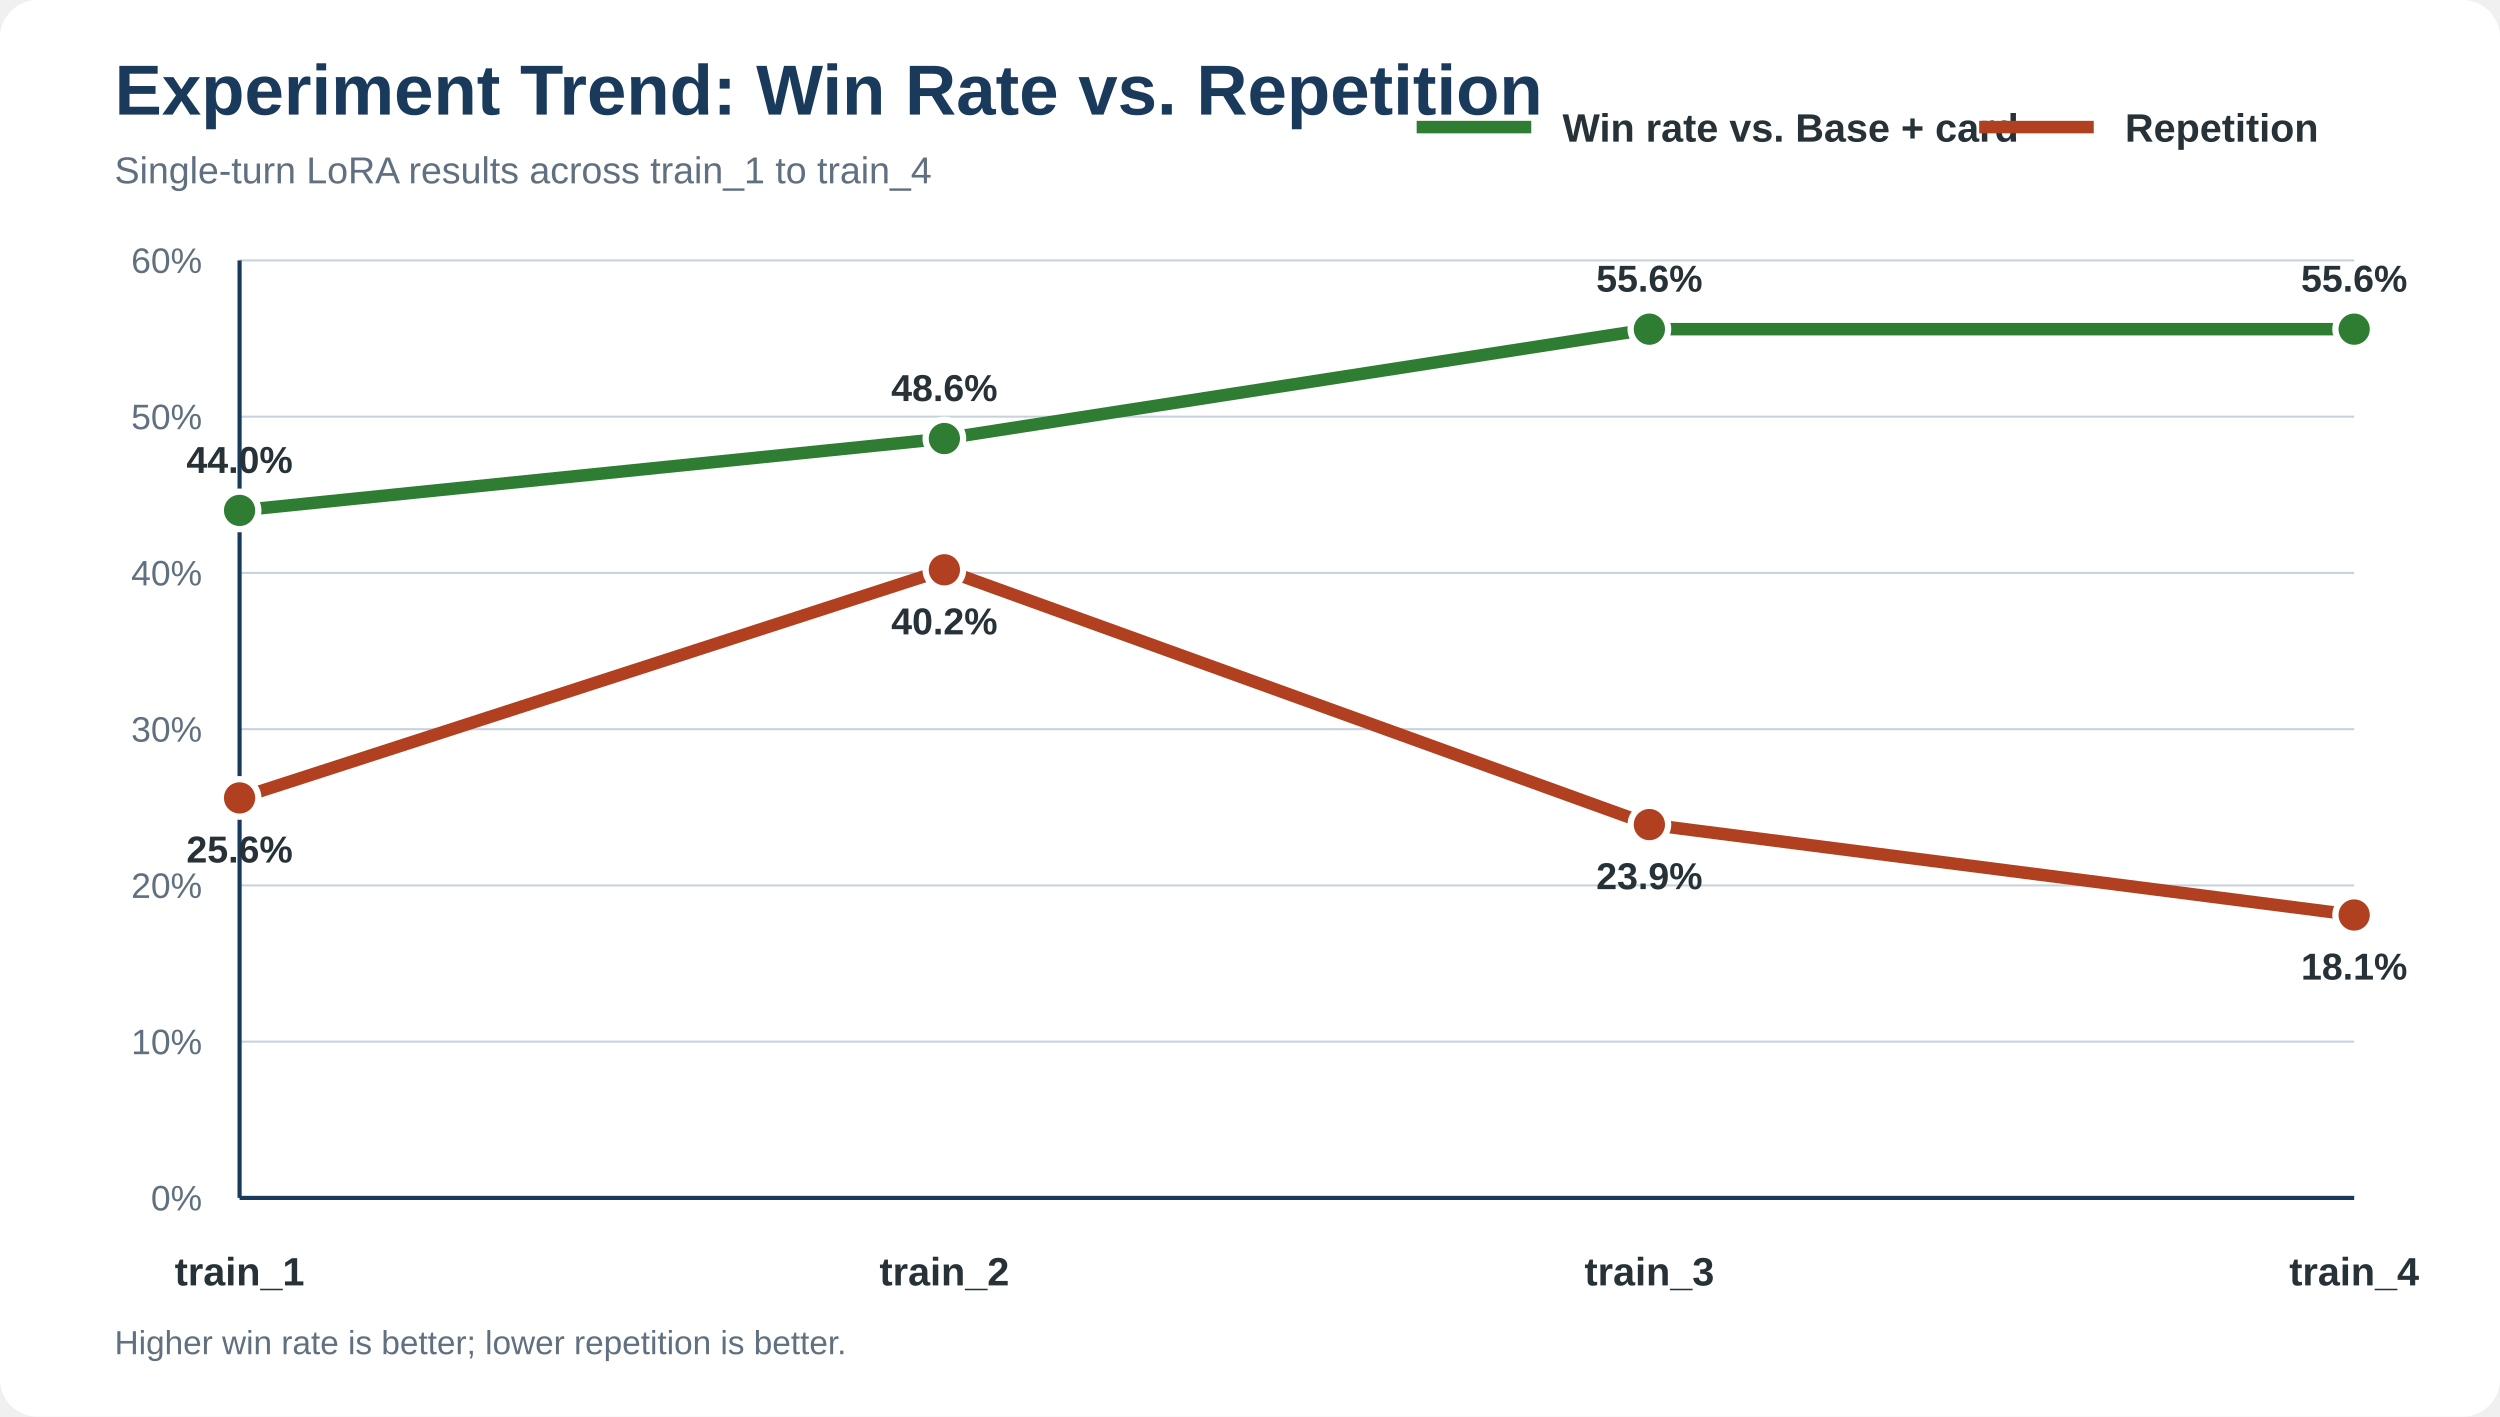
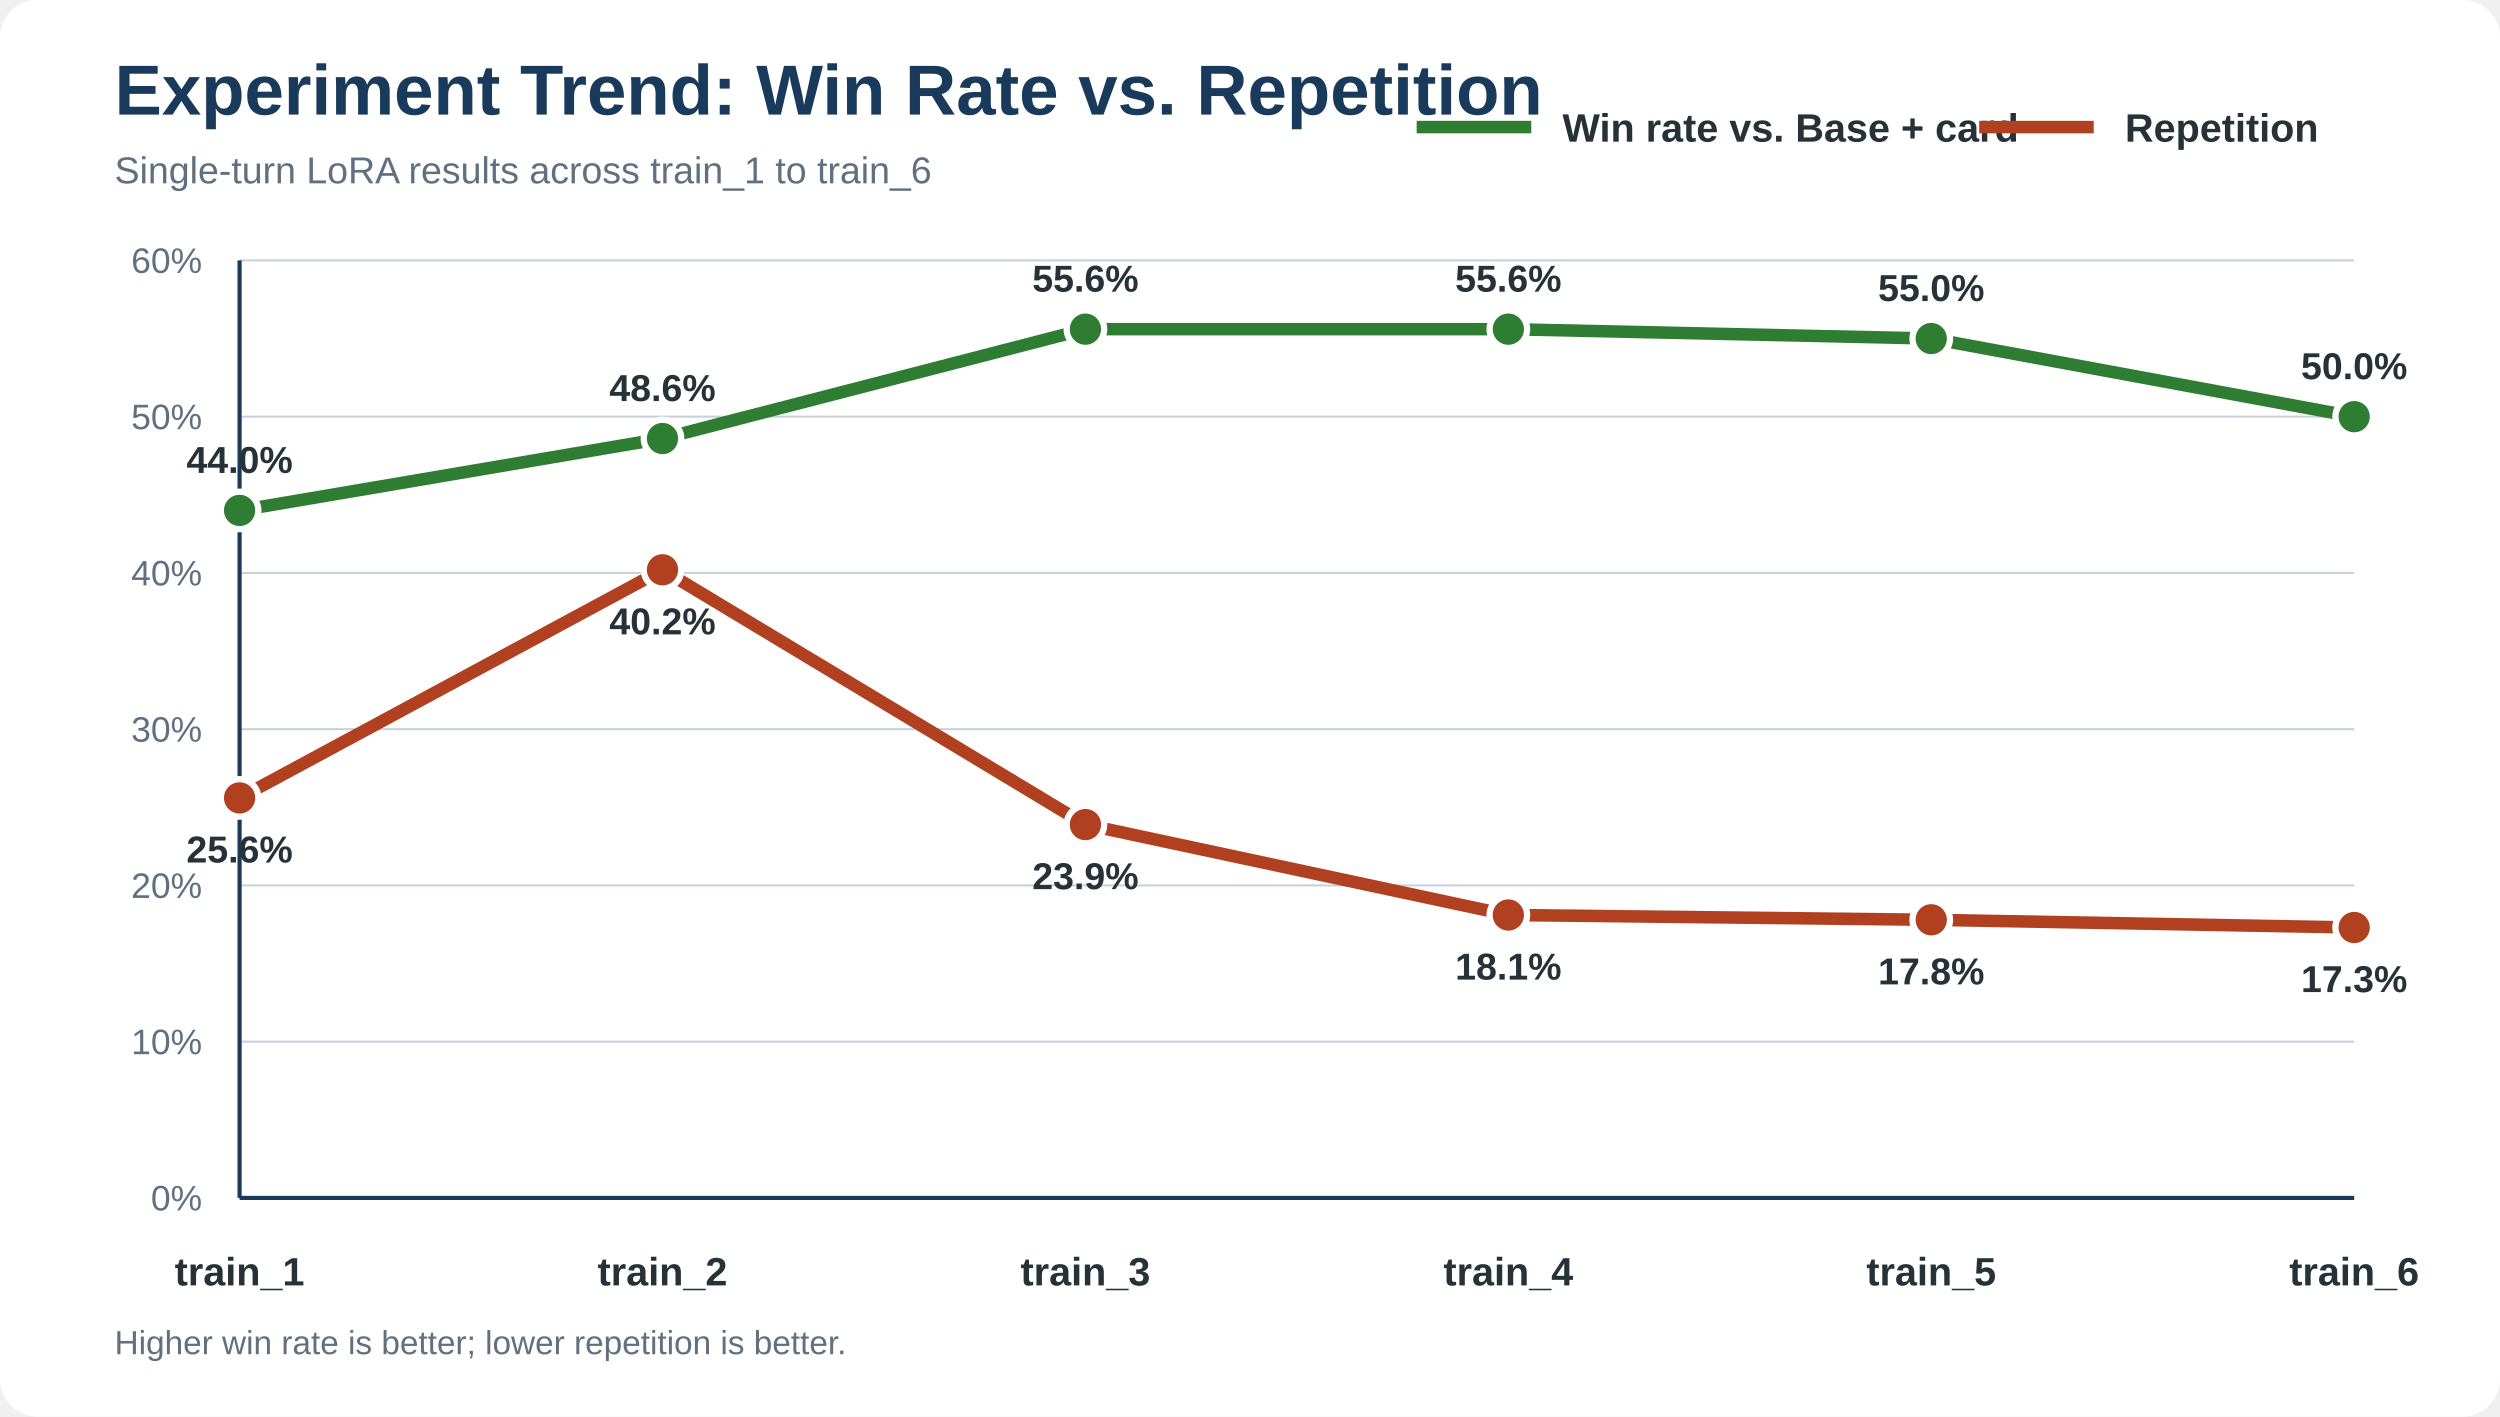
<svg xmlns="http://www.w3.org/2000/svg" width="1200" height="680" viewBox="0 0 1200 680" role="img" aria-labelledby="title">
  <rect width="1200" height="680" rx="18" fill="#ffffff" />
  <style>
    text { font-family: Arial, Helvetica, sans-serif; fill: #263238; }
    .title { font-size: 34px; font-weight: 700; fill: #1a3a5c; }
    .subtitle { font-size: 18px; fill: #607080; }
    .axis { font-size: 17px; fill: #607080; }
    .label { font-size: 19px; font-weight: 600; }
    .value { font-size: 18px; font-weight: 700; }
    .note { font-size: 16px; fill: #607080; }
  </style>
  <text x="55.0" y="55.0" text-anchor="start" class="title">Experiment Trend: Win Rate vs. Repetition</text>
-   <text x="55.0" y="88.0" text-anchor="start" class="subtitle">Single-turn LoRA results across train_1 to train_4</text>
+   <text x="55.0" y="88.0" text-anchor="start" class="subtitle">Single-turn LoRA results across train_1 to train_6</text>
  <line x1="115.0" y1="575.0" x2="1130.0" y2="575.0" stroke="#c8d2dc" stroke-width="1" />
  <text x="97.0" y="581.0" text-anchor="end" class="axis">0%</text>
  <line x1="115.0" y1="500.0" x2="1130.0" y2="500.0" stroke="#c8d2dc" stroke-width="1" />
  <text x="97.0" y="506.0" text-anchor="end" class="axis">10%</text>
  <line x1="115.0" y1="425.0" x2="1130.0" y2="425.0" stroke="#c8d2dc" stroke-width="1" />
  <text x="97.0" y="431.0" text-anchor="end" class="axis">20%</text>
  <line x1="115.0" y1="350.0" x2="1130.0" y2="350.0" stroke="#c8d2dc" stroke-width="1" />
  <text x="97.0" y="356.0" text-anchor="end" class="axis">30%</text>
  <line x1="115.0" y1="275.0" x2="1130.0" y2="275.0" stroke="#c8d2dc" stroke-width="1" />
  <text x="97.0" y="281.0" text-anchor="end" class="axis">40%</text>
  <line x1="115.0" y1="200.0" x2="1130.0" y2="200.0" stroke="#c8d2dc" stroke-width="1" />
  <text x="97.0" y="206.0" text-anchor="end" class="axis">50%</text>
  <line x1="115.0" y1="125.0" x2="1130.0" y2="125.0" stroke="#c8d2dc" stroke-width="1" />
  <text x="97.0" y="131.0" text-anchor="end" class="axis">60%</text>
  <line x1="115.0" y1="125.0" x2="115.0" y2="575.0" stroke="#1a3a5c" stroke-width="2" />
  <line x1="115.0" y1="575.0" x2="1130.0" y2="575.0" stroke="#1a3a5c" stroke-width="2" />
  <text x="115.0" y="617.0" text-anchor="middle" class="label">train_1</text>
-   <text x="453.3" y="617.0" text-anchor="middle" class="label">train_2</text>
-   <text x="791.7" y="617.0" text-anchor="middle" class="label">train_3</text>
-   <text x="1130.0" y="617.0" text-anchor="middle" class="label">train_4</text>
-   <polyline points="115.0,245.0 453.3,210.5 791.7,158.0 1130.0,158.0" fill="none" stroke="#2e7d32" stroke-width="6" stroke-linejoin="round" stroke-linecap="round" />
+   <text x="318.0" y="617.0" text-anchor="middle" class="label">train_2</text>
+   <text x="521.0" y="617.0" text-anchor="middle" class="label">train_3</text>
+   <text x="724.0" y="617.0" text-anchor="middle" class="label">train_4</text>
+   <text x="927.0" y="617.0" text-anchor="middle" class="label">train_5</text>
+   <text x="1130.0" y="617.0" text-anchor="middle" class="label">train_6</text>
+   <polyline points="115.0,245.0 318.0,210.5 521.0,158.0 724.0,158.0 927.0,162.5 1130.0,200.0" fill="none" stroke="#2e7d32" stroke-width="6" stroke-linejoin="round" stroke-linecap="round" />
  <circle cx="115.0" cy="245.0" r="9" fill="#2e7d32" stroke="#ffffff" stroke-width="3" />
  <text x="115.0" y="227.0" text-anchor="middle" class="value" fill="#2e7d32">44.0%</text>
-   <circle cx="453.3" cy="210.5" r="9" fill="#2e7d32" stroke="#ffffff" stroke-width="3" />
-   <text x="453.3" y="192.5" text-anchor="middle" class="value" fill="#2e7d32">48.6%</text>
-   <circle cx="791.7" cy="158.0" r="9" fill="#2e7d32" stroke="#ffffff" stroke-width="3" />
-   <text x="791.7" y="140.0" text-anchor="middle" class="value" fill="#2e7d32">55.6%</text>
-   <circle cx="1130.0" cy="158.0" r="9" fill="#2e7d32" stroke="#ffffff" stroke-width="3" />
-   <text x="1130.0" y="140.0" text-anchor="middle" class="value" fill="#2e7d32">55.6%</text>
-   <polyline points="115.0,383.0 453.3,273.5 791.7,395.8 1130.0,439.2" fill="none" stroke="#b04020" stroke-width="6" stroke-linejoin="round" stroke-linecap="round" />
+   <circle cx="318.0" cy="210.5" r="9" fill="#2e7d32" stroke="#ffffff" stroke-width="3" />
+   <text x="318.0" y="192.5" text-anchor="middle" class="value" fill="#2e7d32">48.6%</text>
+   <circle cx="521.0" cy="158.0" r="9" fill="#2e7d32" stroke="#ffffff" stroke-width="3" />
+   <text x="521.0" y="140.0" text-anchor="middle" class="value" fill="#2e7d32">55.6%</text>
+   <circle cx="724.0" cy="158.0" r="9" fill="#2e7d32" stroke="#ffffff" stroke-width="3" />
+   <text x="724.0" y="140.0" text-anchor="middle" class="value" fill="#2e7d32">55.6%</text>
+   <circle cx="927.0" cy="162.5" r="9" fill="#2e7d32" stroke="#ffffff" stroke-width="3" />
+   <text x="927.0" y="144.5" text-anchor="middle" class="value" fill="#2e7d32">55.0%</text>
+   <circle cx="1130.0" cy="200.0" r="9" fill="#2e7d32" stroke="#ffffff" stroke-width="3" />
+   <text x="1130.0" y="182.0" text-anchor="middle" class="value" fill="#2e7d32">50.0%</text>
+   <polyline points="115.0,383.0 318.0,273.5 521.0,395.8 724.0,439.2 927.0,441.5 1130.0,445.2" fill="none" stroke="#b04020" stroke-width="6" stroke-linejoin="round" stroke-linecap="round" />
  <circle cx="115.0" cy="383.0" r="9" fill="#b04020" stroke="#ffffff" stroke-width="3" />
  <text x="115.0" y="414.0" text-anchor="middle" class="value" fill="#b04020">25.6%</text>
-   <circle cx="453.3" cy="273.5" r="9" fill="#b04020" stroke="#ffffff" stroke-width="3" />
-   <text x="453.3" y="304.5" text-anchor="middle" class="value" fill="#b04020">40.2%</text>
-   <circle cx="791.7" cy="395.8" r="9" fill="#b04020" stroke="#ffffff" stroke-width="3" />
-   <text x="791.7" y="426.8" text-anchor="middle" class="value" fill="#b04020">23.9%</text>
-   <circle cx="1130.0" cy="439.2" r="9" fill="#b04020" stroke="#ffffff" stroke-width="3" />
-   <text x="1130.0" y="470.2" text-anchor="middle" class="value" fill="#b04020">18.1%</text>
+   <circle cx="318.0" cy="273.5" r="9" fill="#b04020" stroke="#ffffff" stroke-width="3" />
+   <text x="318.0" y="304.5" text-anchor="middle" class="value" fill="#b04020">40.2%</text>
+   <circle cx="521.0" cy="395.8" r="9" fill="#b04020" stroke="#ffffff" stroke-width="3" />
+   <text x="521.0" y="426.8" text-anchor="middle" class="value" fill="#b04020">23.9%</text>
+   <circle cx="724.0" cy="439.2" r="9" fill="#b04020" stroke="#ffffff" stroke-width="3" />
+   <text x="724.0" y="470.2" text-anchor="middle" class="value" fill="#b04020">18.1%</text>
+   <circle cx="927.0" cy="441.5" r="9" fill="#b04020" stroke="#ffffff" stroke-width="3" />
+   <text x="927.0" y="472.5" text-anchor="middle" class="value" fill="#b04020">17.8%</text>
+   <circle cx="1130.0" cy="445.2" r="9" fill="#b04020" stroke="#ffffff" stroke-width="3" />
+   <text x="1130.0" y="476.2" text-anchor="middle" class="value" fill="#b04020">17.3%</text>
  <line x1="680" y1="61" x2="735" y2="61" stroke="#2e7d32" stroke-width="6" />
  <text x="750.0" y="68.0" text-anchor="start" class="label">Win rate vs. Base + card</text>
  <line x1="950" y1="61" x2="1005" y2="61" stroke="#b04020" stroke-width="6" />
  <text x="1020.0" y="68.0" text-anchor="start" class="label">Repetition</text>
  <text x="55.0" y="650.0" text-anchor="start" class="note">Higher win rate is better; lower repetition is better.</text>
</svg>
